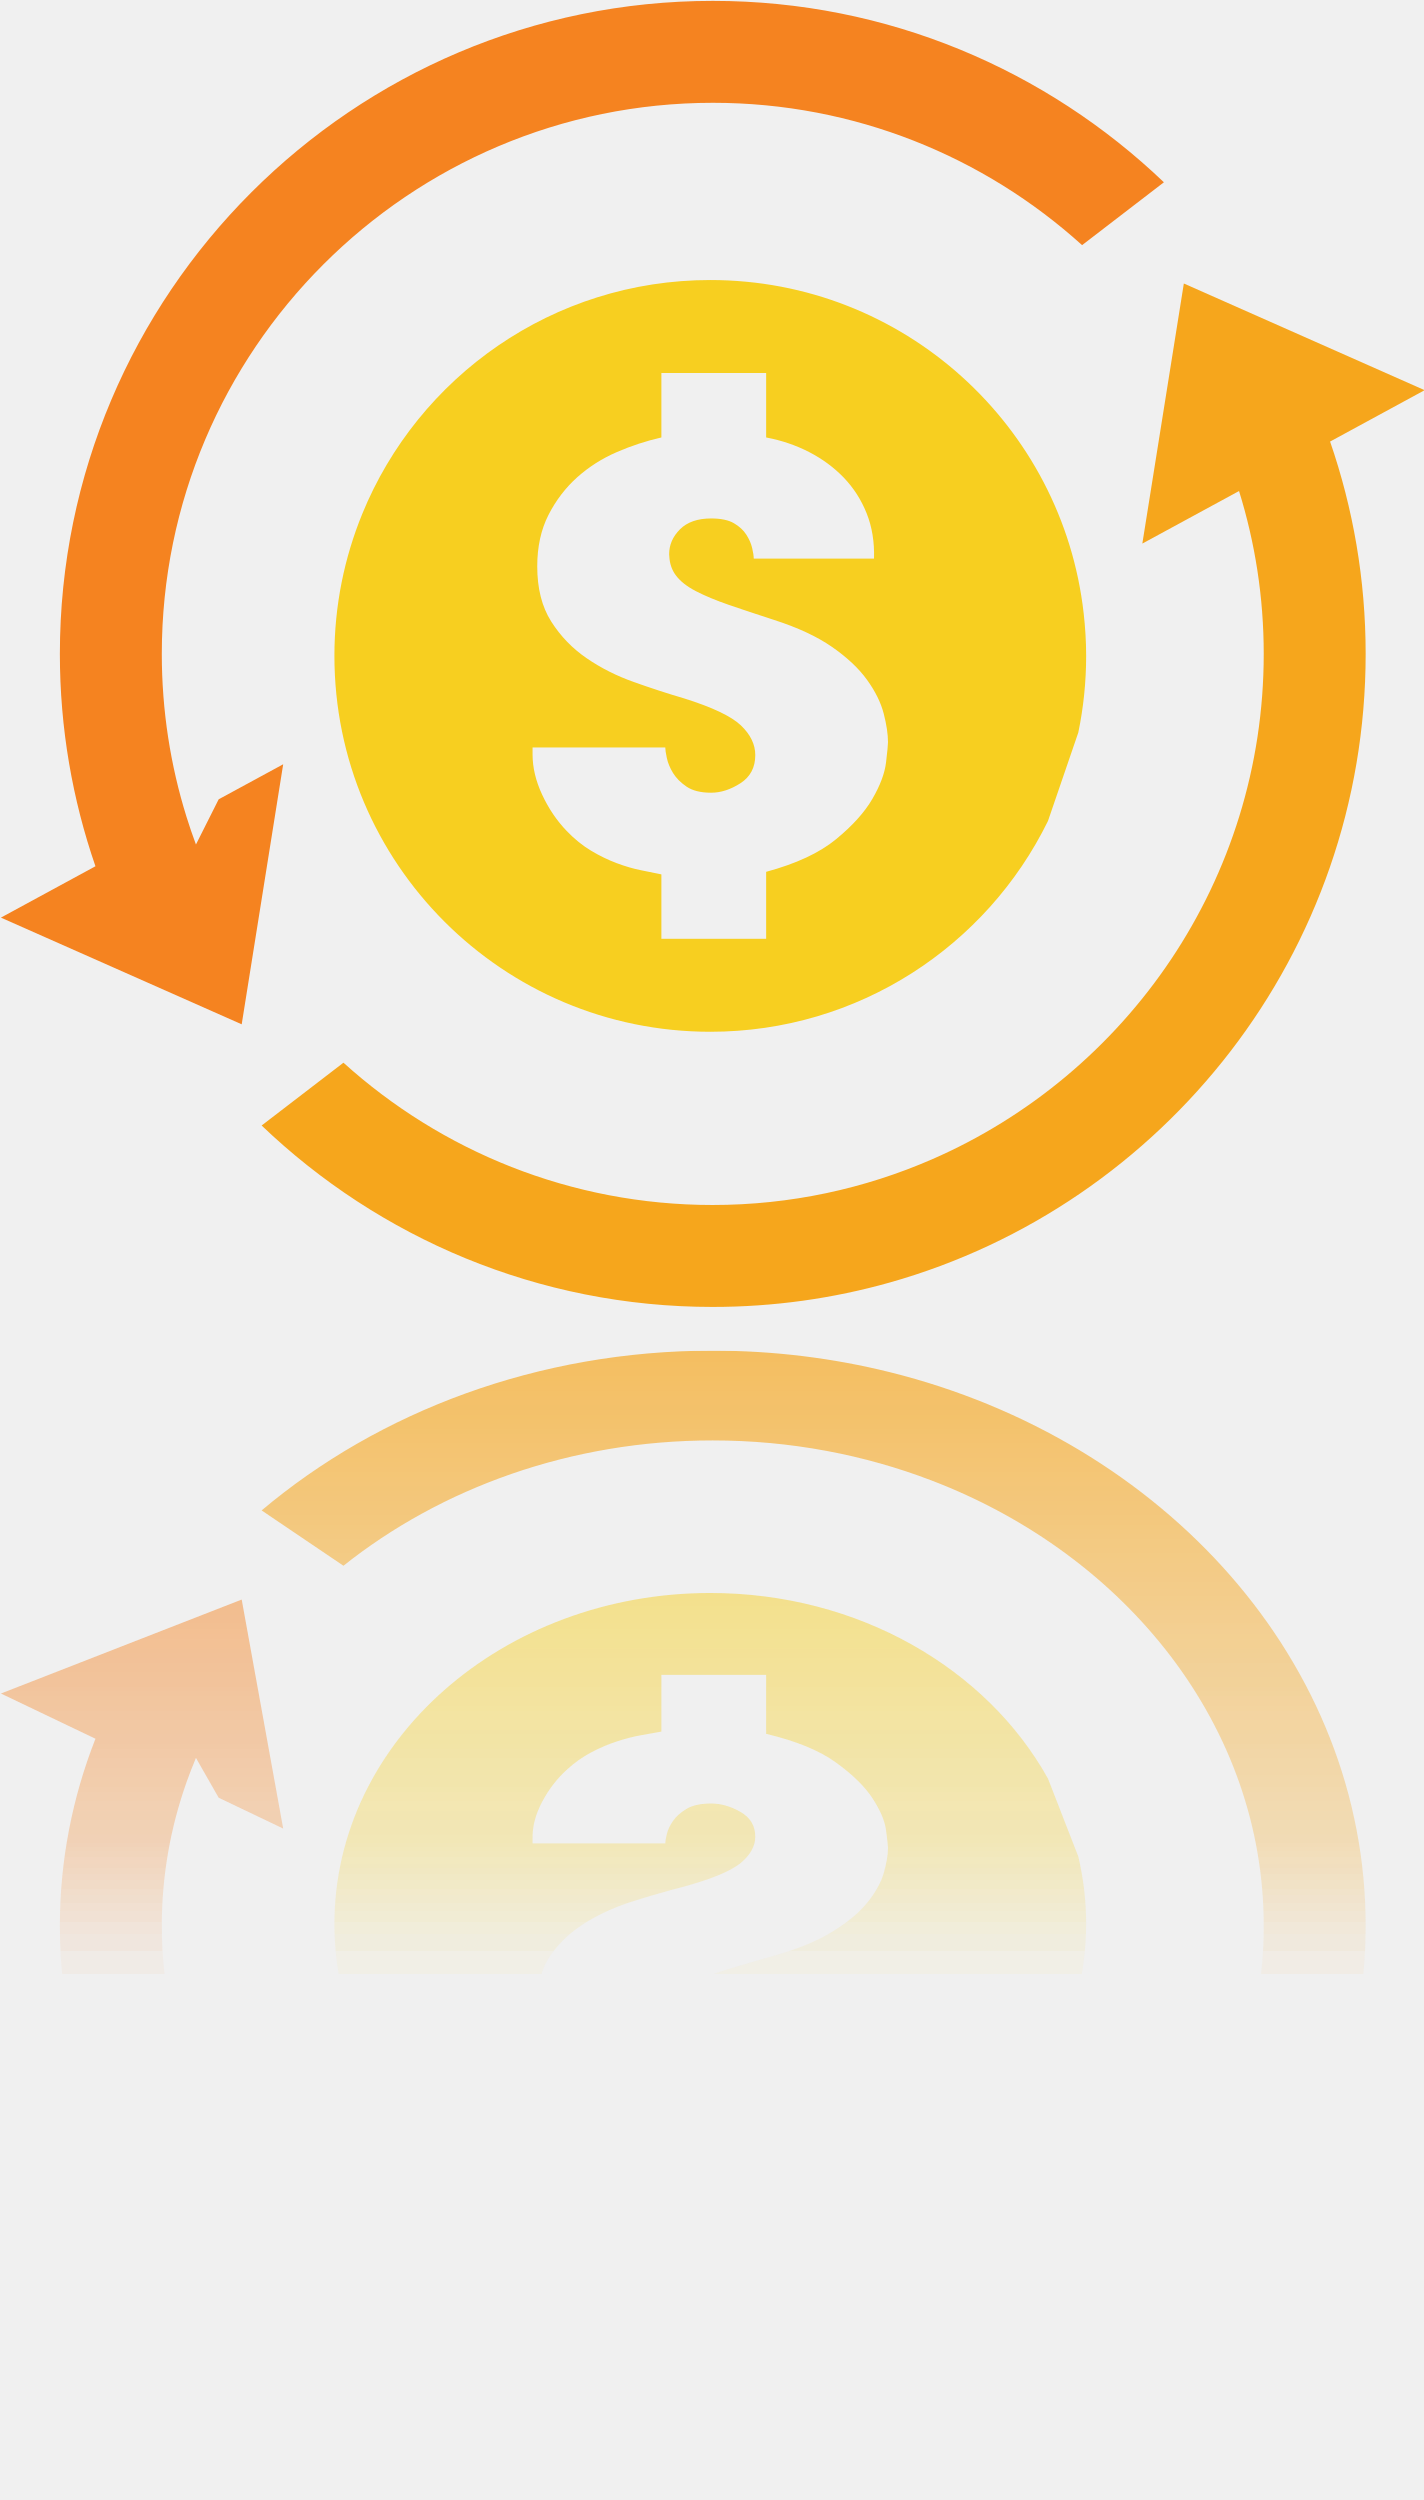
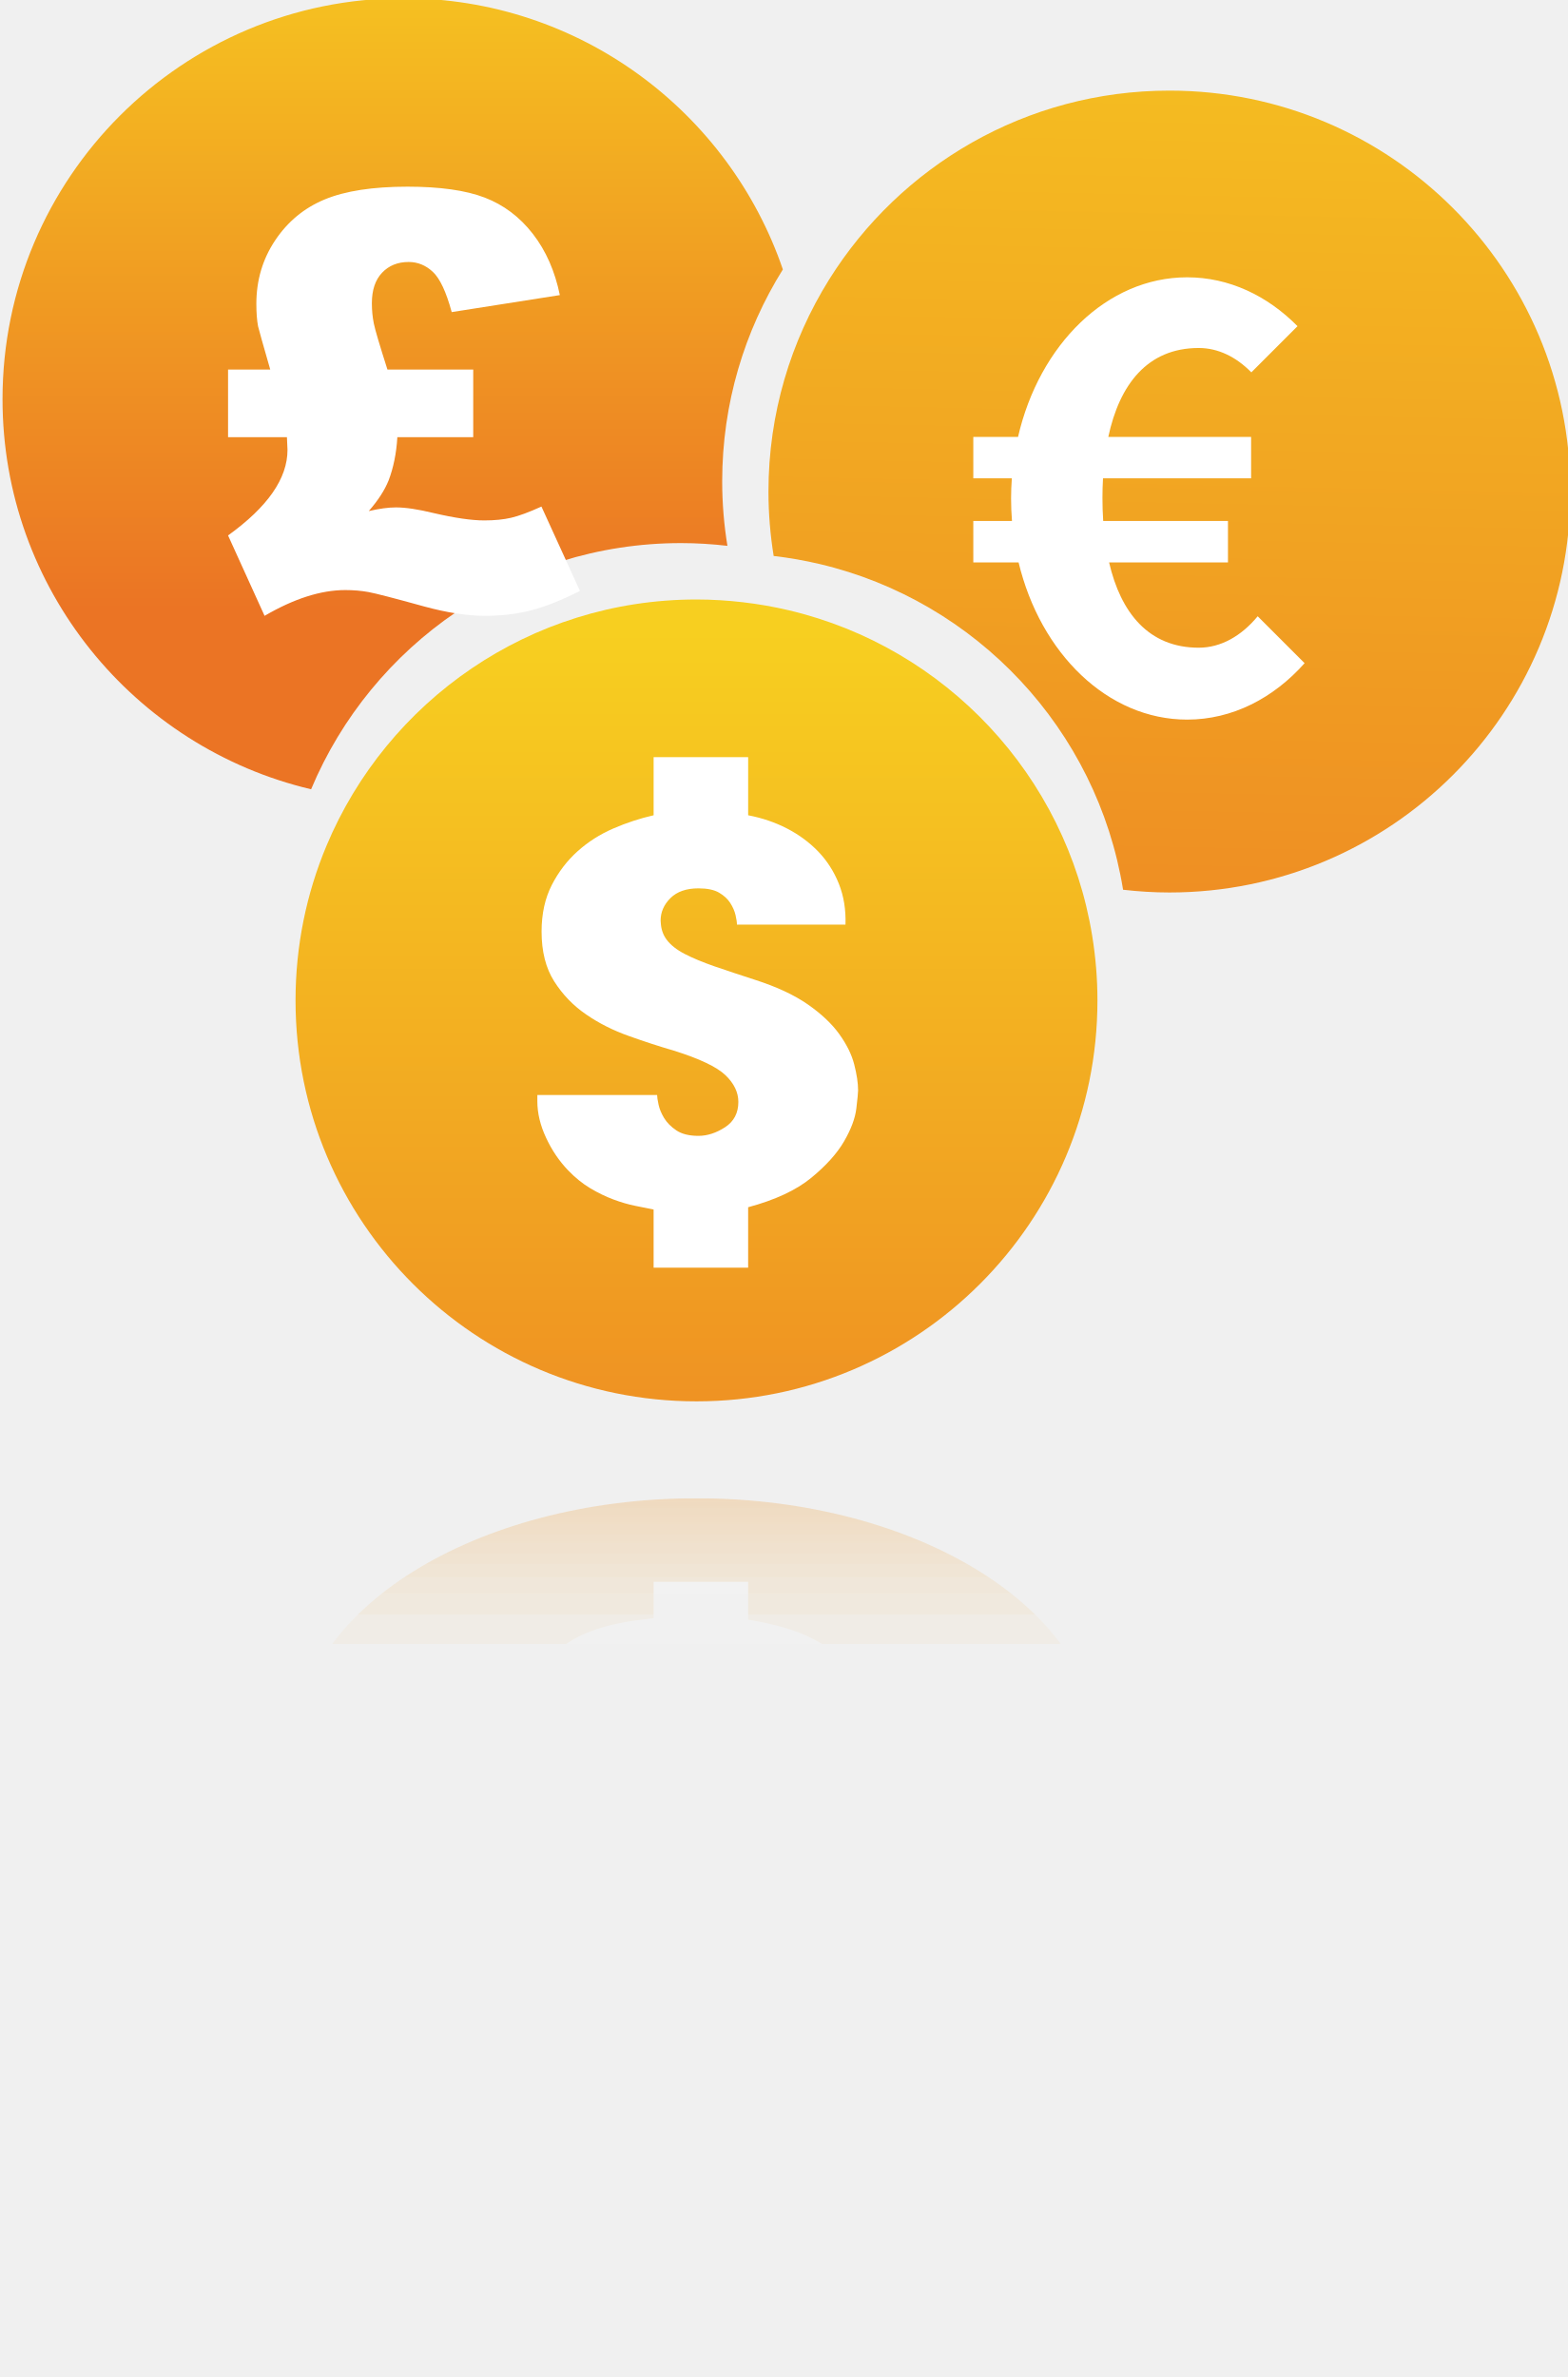
- <svg xmlns="http://www.w3.org/2000/svg" version="1.1" id="Layer_1" x="0px" y="0px" width="366.05px" height="642.77px" viewBox="0 0 366.05 642.77" enable-background="new 0 0 366.05 642.77" xml:space="preserve">
+ <svg xmlns="http://www.w3.org/2000/svg" version="1.1" id="Layer_1" x="0px" y="0px" width="339.66px" height="515px" viewBox="0 0 339.66 515" enable-background="new 0 0 339.66 515" xml:space="preserve">
  <g>
-     <path fill="#F58320" d="M183.293,0.226c-92.58,0-167.901,75.314-167.901,167.903c0,19.105,3.235,37.466,9.148,54.592L0.232,235.927   l33.279,14.747l28.631,12.686l10.667-66.861l-16.586,9.009l-5.843,11.62c-0.87-2.347-1.686-4.721-2.433-7.126   c-4.119-13.238-6.347-27.299-6.347-41.873c0-78.135,63.562-141.697,141.692-141.697c36.481,0,69.778,13.866,94.921,36.595   l21.035-16.16C269.082,18.019,228.239,0.226,183.293,0.226z" />
-     <path fill="#F6A61C" d="M366.282,100.318L304.374,72.89l-10.669,66.868l24.861-13.51c4.12,13.24,6.349,27.302,6.349,41.882   c0,58.085-35.152,108.098-85.291,129.943c-17.296,7.535-36.362,11.74-56.399,11.74c-36.481,0-69.779-13.863-94.921-36.587   l-21.037,16.152c30.167,28.859,71.009,46.646,115.958,46.646c15.777,0,31.053-2.193,45.542-6.281   c70.52-19.897,122.354-84.812,122.354-161.613c0-19.112-3.233-37.476-9.146-54.602L366.282,100.318z" />
-     <path fill="#F7CF20" d="M278.621,157.687c-5.438-48.218-46.334-85.689-96.004-85.689c-40.466,0-75.101,24.878-89.495,60.168   c-4.592,11.257-7.142,23.561-7.142,36.469c0,53.373,43.266,96.641,96.637,96.641c38.137,0,71.104-22.1,86.822-54.183l7.803-22.761   c1.318-6.36,2.015-12.946,2.015-19.698C279.257,164.931,279.028,161.281,278.621,157.687z M227.809,196.027   c-0.335,2.788-1.498,5.895-3.494,9.343c-1.993,3.443-5.123,6.921-9.372,10.412c-4.26,3.498-10.248,6.29-17.96,8.371v17.212h-26.935   v-16.556c-1.596-0.34-3.36-0.687-5.288-1.074c-1.929-0.383-3.99-0.986-6.186-1.805c-2.195-0.818-4.389-1.885-6.581-3.192   c-2.199-1.319-4.293-3.002-6.289-5.087c-2.524-2.627-4.62-5.707-6.28-9.263c-1.667-3.553-2.498-7.027-2.498-10.411v-1.805h34.121   c0,0.545,0.13,1.447,0.398,2.706c0.262,1.253,0.796,2.539,1.589,3.854c0.805,1.309,1.967,2.489,3.495,3.521   c1.533,1.034,3.626,1.56,6.289,1.56c2.523,0,5.053-0.819,7.581-2.455c2.524-1.641,3.79-4.049,3.79-7.224   c0-2.72-1.231-5.273-3.69-7.626c-2.465-2.346-7.353-4.674-14.666-6.963c-4.125-1.208-8.413-2.6-12.87-4.192   c-4.456-1.579-8.512-3.626-12.168-6.148c-3.66-2.505-6.686-5.653-9.078-9.417c-2.395-3.778-3.589-8.505-3.589-14.182   c0-2.544,0.249-4.923,0.738-7.146c0.482-2.175,1.198-4.2,2.152-6.071c1.925-3.768,4.389-6.984,7.38-9.67   c2.996-2.677,6.386-4.838,10.176-6.479c3.791-1.64,7.613-2.889,11.474-3.765V95.908h26.935v16.566   c3.993,0.758,7.684,2.017,11.071,3.765c3.394,1.757,6.353,3.937,8.882,6.559c2.525,2.633,4.49,5.687,5.886,9.183   c1.396,3.504,2.025,7.384,1.892,11.647h-30.924c0-0.657-0.132-1.566-0.398-2.704c-0.268-1.148-0.766-2.297-1.5-3.447   c-0.729-1.142-1.791-2.132-3.188-2.947c-1.397-0.821-3.36-1.232-5.884-1.232c-3.46,0-6.124,0.933-7.982,2.782   c-1.864,1.865-2.793,3.997-2.793,6.394c0,0.192,0.029,0.371,0.04,0.556c0.093,1.851,0.631,3.48,1.659,4.866   c1.125,1.528,2.857,2.896,5.186,4.101c2.325,1.203,5.155,2.375,8.48,3.529c3.319,1.141,7.18,2.424,11.566,3.849   c6.119,1.963,11.104,4.286,14.966,6.97c3.854,2.68,6.847,5.496,8.977,8.445c2.128,2.95,3.559,5.846,4.292,8.687   c0.731,2.849,1.098,5.301,1.098,7.385C228.307,191.514,228.139,193.235,227.809,196.027z" />
+     <linearGradient id="SVGID_1_" gradientUnits="userSpaceOnUse" x1="85.073" y1="-26.715" x2="85.073" y2="132.134">
+       <stop offset="0" style="stop-color:#F7CF20" />
+       <stop offset="1" style="stop-color:#EB7424" />
+     </linearGradient>
+     <path fill="url(#SVGID_1_)" d="M169.601,58.374C157.912,24.202,125.544-0.382,87.41-0.382c-47.973,0-86.864,38.893-86.864,86.866   c0,41.082,28.53,75.479,66.851,84.518c13.12-31.323,44.061-53.336,80.15-53.336c3.399,0,6.744,0.215,10.043,0.595   c-0.738-4.546-1.135-9.205-1.135-13.96C156.455,87.433,161.279,71.704,169.601,58.374z" />
+     <linearGradient id="SVGID_2_" gradientUnits="userSpaceOnUse" x1="256.765" y1="-57.667" x2="249.333" y2="299.047">
+       <stop offset="0" style="stop-color:#F7CF20" />
+       <stop offset="1" style="stop-color:#EB7424" />
+     </linearGradient>
+     <path fill="url(#SVGID_2_)" d="M253.342,19.633c-31.104,0-58.376,16.364-73.721,40.937c-8.318,13.33-13.141,29.062-13.141,45.93   c0,4.753,0.395,9.412,1.13,13.96c3.39,0.389,6.717,0.978,9.976,1.747c33.887,7.997,60.105,35.819,65.72,70.564   c3.291,0.377,6.642,0.593,10.036,0.593c47.975,0,86.866-38.889,86.866-86.863C340.208,58.524,301.316,19.633,253.342,19.633z" />
+     <linearGradient id="SVGID_3_" gradientUnits="userSpaceOnUse" x1="150.889" y1="136.779" x2="150.889" y2="387.761">
+       <stop offset="0" style="stop-color:#F7CF20" />
+       <stop offset="1" style="stop-color:#EB7424" />
+     </linearGradient>
+     <path fill="url(#SVGID_3_)" d="M236.621,202.791c-5.613-34.744-31.833-62.566-65.718-70.564c-3.257-0.768-6.585-1.356-9.974-1.747   c-3.297-0.379-6.644-0.595-10.041-0.595c-36.09,0-67.031,22.013-80.15,53.34c-4.323,10.316-6.712,21.641-6.712,33.527   c0,47.973,38.888,86.863,86.863,86.863s86.863-38.891,86.863-86.863C237.752,211.997,237.358,207.339,236.621,202.791z" />
+     <path fill="#FFFFFF" d="M272.468,133.519c-3.531,4.267-7.961,6.813-12.771,6.813c-10.844,0-16.89-7.549-19.422-18.479h25.754   v-8.975H239c-0.107-1.637-0.162-3.312-0.162-5.016c0-1.432,0.044-2.84,0.119-4.226h32.086v-8.972h-30.94   c2.421-11.355,8.489-19.271,19.594-19.271c4.205,0,8.118,1.945,11.396,5.28l10.003-10.003   c-6.539-6.622-14.855-10.589-23.911-10.589c-17.38,0-32.041,14.609-36.637,34.583h-9.69v8.972h8.347   c-0.104,1.436-0.163,2.889-0.163,4.355c0,1.649,0.065,3.28,0.194,4.886h-8.378v8.975h9.811   c4.732,19.705,19.287,34.056,36.517,34.056c9.78,0,18.693-4.626,25.445-12.225L272.468,133.519z" />
+     <g>
+       <path fill="#FFFFFF" d="M83.935,80.067h18.585v14.656H86.083c-0.206,3.476-0.839,6.602-1.901,9.382    c-0.861,2.13-2.293,4.336-4.295,6.625c2.289-0.53,4.251-0.796,5.887-0.796c2.086,0,4.805,0.408,8.157,1.224    c4.581,1.067,8.241,1.598,10.979,1.598c2.249,0,4.2-0.195,5.858-0.585c1.655-0.389,3.833-1.194,6.531-2.419l8.341,18.276    c-4.048,2.043-7.607,3.455-10.672,4.23c-3.065,0.779-6.357,1.168-9.873,1.168c-3.845,0-8.243-0.678-13.187-2.025    c-6.502-1.8-10.53-2.842-12.085-3.129c-1.553-0.283-3.228-0.43-5.024-0.43c-5.278,0-11.104,1.863-17.481,5.584l-7.912-17.418    c8.583-6.173,12.877-12.351,12.877-18.523c0-0.328-0.041-1.245-0.121-2.761H49.407V80.067h9.139    c-1.557-5.399-2.435-8.526-2.641-9.386c-0.245-1.309-0.369-2.922-0.369-4.844c0-5.109,1.36-9.701,4.08-13.769    c2.719-4.07,6.296-7.021,10.733-8.861c4.437-1.839,10.416-2.762,17.94-2.762c7.031,0,12.604,0.787,16.713,2.362    c4.107,1.576,7.584,4.191,10.427,7.848c2.84,3.662,4.793,8.088,5.855,13.28l-23.427,3.683c-1.188-4.377-2.547-7.279-4.079-8.712    c-1.534-1.433-3.283-2.146-5.246-2.146c-2.371,0-4.293,0.777-5.764,2.333c-1.473,1.55-2.207,3.761-2.207,6.621    c0,1.515,0.143,2.976,0.427,4.386C81.277,71.511,82.258,74.829,83.935,80.067z" />
+     </g>
+     <path fill="#FFFFFF" d="M181.801,224.019c-1.615-2.244-3.894-4.38-6.824-6.422c-2.936-2.039-6.728-3.802-11.38-5.3   c-3.337-1.081-6.273-2.058-8.797-2.925c-2.528-0.879-4.68-1.768-6.448-2.682c-1.773-0.916-3.088-1.958-3.944-3.122   c-0.783-1.051-1.19-2.29-1.261-3.7c-0.008-0.137-0.029-0.273-0.029-0.422c0-1.822,0.707-3.441,2.122-4.857   c1.416-1.407,3.439-2.12,6.071-2.12c1.917,0,3.412,0.313,4.473,0.938c1.062,0.621,1.872,1.372,2.425,2.243   c0.56,0.873,0.939,1.748,1.141,2.618c0.203,0.868,0.303,1.558,0.303,2.059h23.516c0.103-3.243-0.377-6.194-1.438-8.854   c-1.062-2.662-2.556-4.987-4.476-6.987c-1.922-1.99-4.175-3.65-6.754-4.986c-2.577-1.331-5.385-2.284-8.419-2.864V164.04h-20.48   v12.595c-2.935,0.669-5.843,1.615-8.726,2.864c-2.883,1.248-5.463,2.889-7.737,4.928c-2.276,2.039-4.151,4.486-5.614,7.354   c-0.725,1.421-1.268,2.96-1.637,4.615c-0.371,1.689-0.559,3.499-0.559,5.431c0,4.32,0.906,7.914,2.73,10.788   c1.817,2.859,4.117,5.257,6.9,7.16c2.781,1.919,5.867,3.475,9.253,4.674c3.39,1.216,6.65,2.274,9.786,3.187   c5.562,1.742,9.277,3.513,11.154,5.301c1.87,1.786,2.806,3.731,2.806,5.796c0,2.415-0.963,4.245-2.884,5.497   c-1.92,1.241-3.846,1.864-5.763,1.864c-2.024,0-3.617-0.404-4.783-1.184c-1.163-0.783-2.047-1.685-2.658-2.681   c-0.602-1-1.009-1.979-1.208-2.932c-0.205-0.955-0.304-1.639-0.304-2.056h-25.946v1.371c0,2.574,0.633,5.217,1.901,7.919   c1.259,2.706,2.854,5.045,4.773,7.042c1.521,1.583,3.112,2.868,4.783,3.87c1.668,0.994,3.336,1.804,5.005,2.426   c1.669,0.623,3.234,1.081,4.702,1.375c1.465,0.292,2.809,0.557,4.023,0.813v12.593h20.48v-13.09   c5.863-1.58,10.417-3.706,13.658-6.364c3.229-2.654,5.611-5.299,7.126-7.918c1.517-2.62,2.402-4.984,2.654-7.104   c0.252-2.123,0.38-3.432,0.38-3.929c0-1.587-0.279-3.45-0.836-5.618C184.509,228.464,183.42,226.264,181.801,224.019z" />
  </g>
  <defs>
-     <filter id="Adobe_OpacityMaskFilter" filterUnits="userSpaceOnUse" x="0.232" y="347.262" width="366.05" height="295.738">
+     <filter id="Adobe_OpacityMaskFilter" filterUnits="userSpaceOnUse" x="0.546" y="324.618" width="339.662" height="189.997">
      <feFlood style="flood-color:white;flood-opacity:1" result="back" />
      <feBlend in="SourceGraphic" in2="back" mode="normal" />
    </filter>
  </defs>
-   <mask maskUnits="userSpaceOnUse" x="0.232" y="347.262" width="366.05" height="295.738" id="SVGID_1_">
+   <mask maskUnits="userSpaceOnUse" x="0.546" y="324.618" width="339.662" height="189.997" id="SVGID_4_">
    <g filter="url(#Adobe_OpacityMaskFilter)">
-       <linearGradient id="SVGID_2_" gradientUnits="userSpaceOnUse" x1="191" y1="511" x2="191" y2="262.798">
+       <linearGradient id="SVGID_5_" gradientUnits="userSpaceOnUse" x1="183" y1="360" x2="183" y2="131.571">
        <stop offset="0" style="stop-color:#000000" />
-         <stop offset="0.151" style="stop-color:#464648" />
-         <stop offset="0.482" style="stop-color:#87898B" />
-         <stop offset="0.967" style="stop-color:#EAEBEC" />
-         <stop offset="1" style="stop-color:#F2F3F3" />
+         <stop offset="0.238" style="stop-color:#5D5E60" />
+         <stop offset="0.782" style="stop-color:#CBCDCF" />
+         <stop offset="1" style="stop-color:#FFFFFF" />
      </linearGradient>
-       <rect x="-35" y="342.627" fill="url(#SVGID_2_)" width="452" height="304.726" />
+       <rect x="-113" y="321.731" fill="url(#SVGID_5_)" width="592" height="231.249" />
    </g>
  </mask>
-   <g mask="url(#SVGID_1_)">
-     <path fill="#F58320" d="M183.293,643c-92.58,0-167.901-66.329-167.901-147.873c0-16.827,3.235-32.997,9.148-48.081L0.232,435.417   l33.279-12.987l28.631-11.173l10.667,58.885l-16.586-7.935l-5.843-10.233c-0.87,2.066-1.686,4.156-2.433,6.275   c-4.119,11.658-6.347,24.043-6.347,36.878c0,68.814,63.562,124.792,141.692,124.792c36.481,0,69.778-12.211,94.921-32.228   l21.035,14.231C269.082,627.329,228.239,643,183.293,643z" />
-     <path fill="#F6A61C" d="M366.282,554.849l-61.908,24.156l-10.669-58.891l24.861,11.898c4.12-11.661,6.349-24.045,6.349-36.886   c0-51.156-35.152-95.204-85.291-114.441c-17.296-6.637-36.362-10.34-56.399-10.34c-36.481,0-69.779,12.21-94.921,32.222   l-21.037-14.226c30.167-25.417,71.009-41.08,115.958-41.08c15.777,0,31.053,1.933,45.542,5.532   c70.52,17.522,122.354,74.693,122.354,142.333c0,16.832-3.233,33.004-9.146,48.089L366.282,554.849z" />
-     <path fill="#F7CF20" d="M279.257,494.682c0-5.947-0.696-11.747-2.015-17.348l-7.803-20.047   c-15.719-28.254-48.686-47.718-86.822-47.718c-53.372,0-96.637,38.106-96.637,85.112c0,11.368,2.55,22.206,7.142,32.118   c14.395,31.082,49.029,52.99,89.495,52.99c49.67,0,90.565-33,96.004-75.468C279.028,501.158,279.257,497.943,279.257,494.682z    M228.307,475.108c0,1.836-0.366,3.996-1.098,6.505c-0.733,2.502-2.164,5.054-4.292,7.65c-2.13,2.598-5.123,5.077-8.977,7.438   c-3.861,2.363-8.847,4.408-14.966,6.138c-4.387,1.254-8.247,2.385-11.566,3.389c-3.325,1.018-6.156,2.048-8.48,3.109   c-2.329,1.061-4.061,2.266-5.186,3.611c-1.028,1.22-1.566,2.653-1.659,4.285c-0.011,0.162-0.04,0.319-0.04,0.489   c0,2.11,0.93,3.989,2.793,5.632c1.858,1.627,4.522,2.449,7.982,2.449c2.523,0,4.486-0.362,5.884-1.086   c1.397-0.717,2.46-1.59,3.188-2.597c0.734-1.013,1.232-2.023,1.5-3.035c0.267-1.002,0.398-1.803,0.398-2.381h30.924   c0.134,3.754-0.495,7.171-1.892,10.257c-1.396,3.079-3.36,5.771-5.886,8.089c-2.529,2.308-5.488,4.228-8.882,5.775   c-3.388,1.54-7.078,2.649-11.071,3.315v14.59h-26.935v-14.59c-3.86-0.771-7.683-1.872-11.474-3.315   c-3.79-1.443-7.18-3.347-10.176-5.706c-2.991-2.365-5.455-5.197-7.38-8.516c-0.954-1.647-1.669-3.433-2.152-5.348   c-0.489-1.956-0.738-4.053-0.738-6.293c0-5,1.194-9.162,3.589-12.49c2.392-3.315,5.417-6.089,9.078-8.294   c3.656-2.223,7.712-4.024,12.168-5.415c4.457-1.403,8.745-2.628,12.87-3.693c7.313-2.015,12.201-4.066,14.666-6.131   c2.459-2.073,3.69-4.32,3.69-6.717c0-2.796-1.266-4.917-3.79-6.362c-2.528-1.44-5.058-2.162-7.581-2.162   c-2.663,0-4.756,0.464-6.289,1.374c-1.528,0.909-2.69,1.948-3.495,3.101c-0.792,1.158-1.327,2.29-1.589,3.395   c-0.268,1.108-0.398,1.903-0.398,2.383h-34.121v-1.589c0-2.981,0.83-6.041,2.498-9.169c1.66-3.132,3.756-5.845,6.28-8.158   c1.996-1.838,4.09-3.317,6.289-4.48c2.192-1.151,4.386-2.09,6.581-2.812c2.196-0.721,4.257-1.252,6.186-1.589   c1.928-0.342,3.692-0.647,5.288-0.946v-14.581h26.935v15.159c7.712,1.832,13.7,4.291,17.96,7.372   c4.249,3.074,7.379,6.138,9.372,9.17c1.996,3.037,3.159,5.772,3.494,8.229C228.139,473.016,228.307,474.53,228.307,475.108z" />
+   <g mask="url(#SVGID_4_)">
+     <linearGradient id="SVGID_6_" gradientUnits="userSpaceOnUse" x1="85.073" y1="-49.84" x2="85.073" y2="49.44" gradientTransform="matrix(1 0 0 -1 0 481.2334)">
+       <stop offset="0" style="stop-color:#F7CF20" />
+       <stop offset="1" style="stop-color:#EB7424" />
+     </linearGradient>
+     <path fill="url(#SVGID_6_)" d="M169.601,477.893c-11.688,21.357-44.057,36.723-82.191,36.723   c-47.973,0-86.864-24.308-86.864-54.291c0-25.676,28.53-47.173,66.851-52.823c13.12,19.577,44.061,33.335,80.15,33.335   c3.399,0,6.744-0.135,10.043-0.372c-0.738,2.841-1.135,5.753-1.135,8.725C156.455,459.731,161.279,469.562,169.601,477.893z" />
+     <linearGradient id="SVGID_7_" gradientUnits="userSpaceOnUse" x1="255.481" y1="-69.221" x2="250.835" y2="153.801" gradientTransform="matrix(1 0 0 -1 0 481.2334)">
+       <stop offset="0" style="stop-color:#F7CF20" />
+       <stop offset="1" style="stop-color:#EB7424" />
+     </linearGradient>
+     <path fill="url(#SVGID_7_)" d="M253.342,502.106c-31.104,0-58.376-10.228-73.721-25.585c-8.318-8.332-13.141-18.164-13.141-28.706   c0-2.971,0.395-5.883,1.13-8.726c3.39-0.242,6.717-0.61,9.976-1.092c33.887-4.997,60.105-22.387,65.72-44.102   c3.291-0.235,6.642-0.371,10.036-0.371c47.975,0,86.866,24.306,86.866,54.29C340.208,477.799,301.316,502.106,253.342,502.106z" />
+     <linearGradient id="SVGID_8_" gradientUnits="userSpaceOnUse" x1="150.889" y1="52.343" x2="150.889" y2="209.206" gradientTransform="matrix(1 0 0 -1 0 481.2334)">
+       <stop offset="0" style="stop-color:#F7CF20" />
+       <stop offset="1" style="stop-color:#EB7424" />
+     </linearGradient>
+     <path fill="url(#SVGID_8_)" d="M236.621,387.633c-5.613,21.715-31.833,39.104-65.718,44.103c-3.257,0.479-6.585,0.848-9.974,1.092   c-3.297,0.237-6.644,0.372-10.041,0.372c-36.09,0-67.031-13.758-80.15-33.338c-4.323-6.447-6.712-13.524-6.712-20.954   c0-29.982,38.888-54.289,86.863-54.289s86.863,24.307,86.863,54.289C237.752,381.879,237.358,384.791,236.621,387.633z" />
+     <path fill="#FFFFFF" d="M272.468,430.928c-3.531-2.667-7.961-4.258-12.771-4.258c-10.844,0-16.89,4.719-19.422,11.549h25.754v5.609   H239c-0.107,1.023-0.162,2.07-0.162,3.135c0,0.895,0.044,1.775,0.119,2.641h32.086v5.607h-30.94   c2.421,7.098,8.489,12.045,19.594,12.045c4.205,0,8.118-1.216,11.396-3.3l10.003,6.251c-6.539,4.14-14.855,6.619-23.911,6.619   c-17.38,0-32.041-9.131-36.637-21.615h-9.69v-5.607h8.347c-0.104-0.896-0.163-1.805-0.163-2.722c0-1.03,0.065-2.05,0.194-3.054   h-8.378v-5.609h9.811c4.732-12.315,19.287-21.285,36.517-21.285c9.78,0,18.693,2.893,25.445,7.641L272.468,430.928z" />
+     <g>
+       <path fill="#FFFFFF" d="M80.99,470.565c-0.284,0.881-0.427,1.794-0.427,2.74c0,1.788,0.734,3.17,2.207,4.138    c1.471,0.974,3.394,1.459,5.764,1.459c1.963,0,3.711-0.446,5.246-1.342c1.531-0.896,2.891-2.709,4.079-5.445l23.427,2.303    c-1.062,3.244-3.015,6.011-5.855,8.299c-2.843,2.286-6.32,3.92-10.427,4.905c-4.109,0.985-9.682,1.477-16.713,1.477    c-7.525,0-13.503-0.577-17.94-1.727s-8.015-2.994-10.733-5.537c-2.72-2.543-4.08-5.413-4.08-8.606    c0-1.201,0.125-2.209,0.369-3.027c0.206-0.537,1.084-2.492,2.641-5.866h-9.139v-9.16h12.756c0.081-0.947,0.121-1.521,0.121-1.727    c0-3.857-4.295-7.718-12.877-11.576l7.912-10.887c6.377,2.327,12.203,3.49,17.481,3.49c1.797,0,3.471-0.091,5.024-0.269    c1.555-0.179,5.583-0.83,12.085-1.956c4.944-0.842,9.341-1.266,13.187-1.266c3.515,0,6.808,0.243,9.873,0.729    c3.065,0.485,6.624,1.367,10.672,2.645l-8.341,11.423c-2.698-0.767-4.876-1.269-6.531-1.512c-1.658-0.244-3.609-0.366-5.858-0.366    c-2.739,0-6.399,0.332-10.979,0.998c-3.352,0.511-6.071,0.766-8.157,0.766c-1.635,0-3.598-0.166-5.887-0.498    c2.002,1.432,3.434,2.81,4.295,4.141c1.062,1.738,1.695,3.691,1.901,5.864h16.438v9.16H83.935    C82.258,467.608,81.277,469.683,80.99,470.565z" />
+     </g>
+     <path fill="#FFFFFF" d="M181.801,374.365c-1.615,1.403-3.894,2.738-6.824,4.014c-2.936,1.275-6.728,2.377-11.38,3.313   c-3.337,0.676-6.273,1.286-8.797,1.828c-2.528,0.55-4.68,1.105-6.448,1.676c-1.773,0.573-3.088,1.225-3.944,1.952   c-0.783,0.656-1.19,1.431-1.261,2.313c-0.008,0.085-0.029,0.171-0.029,0.264c0,1.139,0.707,2.15,2.122,3.036   c1.416,0.879,3.439,1.324,6.071,1.324c1.917,0,3.412-0.195,4.473-0.586c1.062-0.389,1.872-0.857,2.425-1.402   c0.56-0.546,0.939-1.093,1.141-1.637c0.203-0.542,0.303-0.973,0.303-1.286h23.516c0.103,2.027-0.377,3.871-1.438,5.534   c-1.062,1.664-2.556,3.117-4.476,4.367c-1.922,1.244-4.175,2.281-6.754,3.116c-2.577,0.832-5.385,1.428-8.419,1.79v7.872h-20.48   v-7.872c-2.935-0.418-5.843-1.01-8.726-1.79c-2.883-0.78-5.463-1.806-7.737-3.08c-2.276-1.274-4.151-2.804-5.614-4.596   c-0.725-0.888-1.268-1.85-1.637-2.885c-0.371-1.056-0.559-2.187-0.559-3.394c0-2.7,0.906-4.946,2.73-6.743   c1.817-1.787,4.117-3.285,6.9-4.475c2.781-1.199,5.867-2.172,9.253-2.921c3.39-0.76,6.65-1.422,9.786-1.992   c5.562-1.089,9.277-2.195,11.154-3.313c1.87-1.116,2.806-2.332,2.806-3.623c0-1.509-0.963-2.652-2.884-3.436   c-1.92-0.775-3.846-1.165-5.763-1.165c-2.024,0-3.617,0.253-4.783,0.74c-1.163,0.489-2.047,1.053-2.658,1.675   c-0.602,0.625-1.009,1.236-1.208,1.832c-0.205,0.598-0.304,1.024-0.304,1.285h-25.946v-0.856c0-1.609,0.633-3.261,1.901-4.95   c1.259-1.69,2.854-3.152,4.773-4.4c1.521-0.99,3.112-1.793,4.783-2.419c1.668-0.622,3.336-1.128,5.005-1.517   c1.669-0.389,3.234-0.676,4.702-0.859c1.465-0.182,2.809-0.348,4.023-0.508v-7.87h20.48v8.181   c5.863,0.988,10.417,2.316,13.658,3.979c3.229,1.658,5.611,3.312,7.126,4.948c1.517,1.638,2.402,3.115,2.654,4.44   c0.252,1.327,0.38,2.145,0.38,2.455c0,0.992-0.279,2.156-0.836,3.512C184.509,371.588,183.42,372.963,181.801,374.365z" />
  </g>
</svg>
